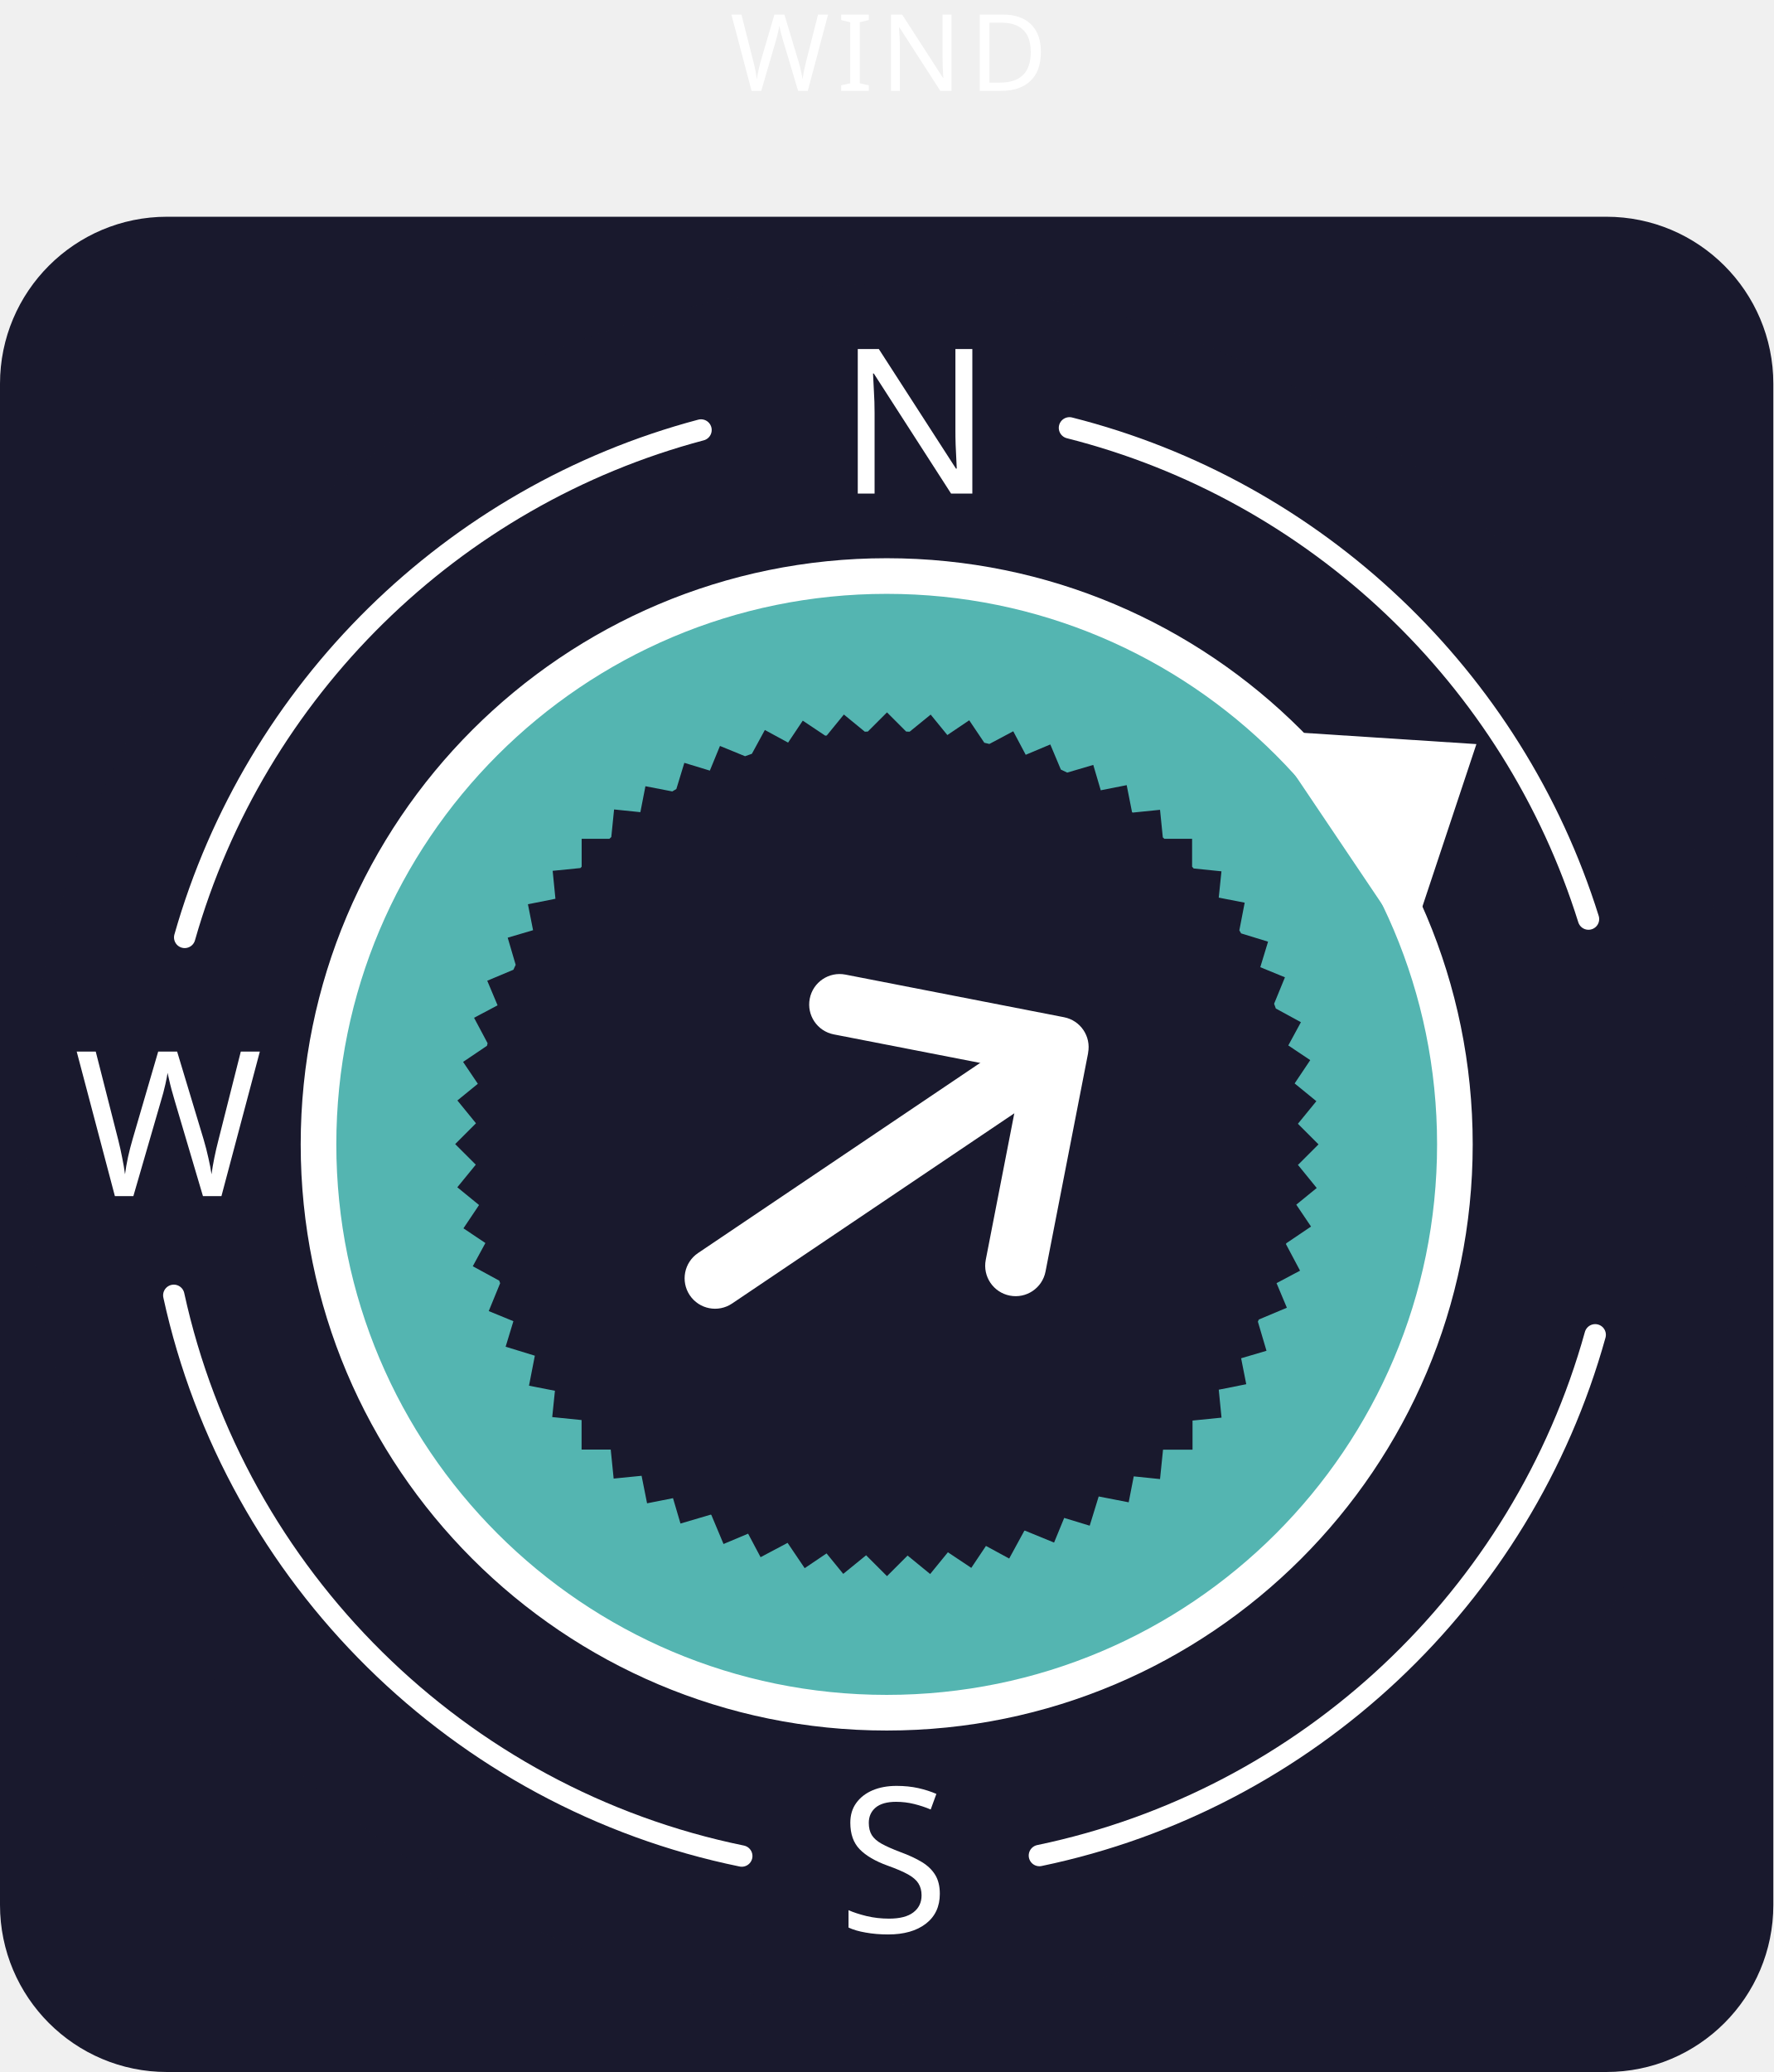
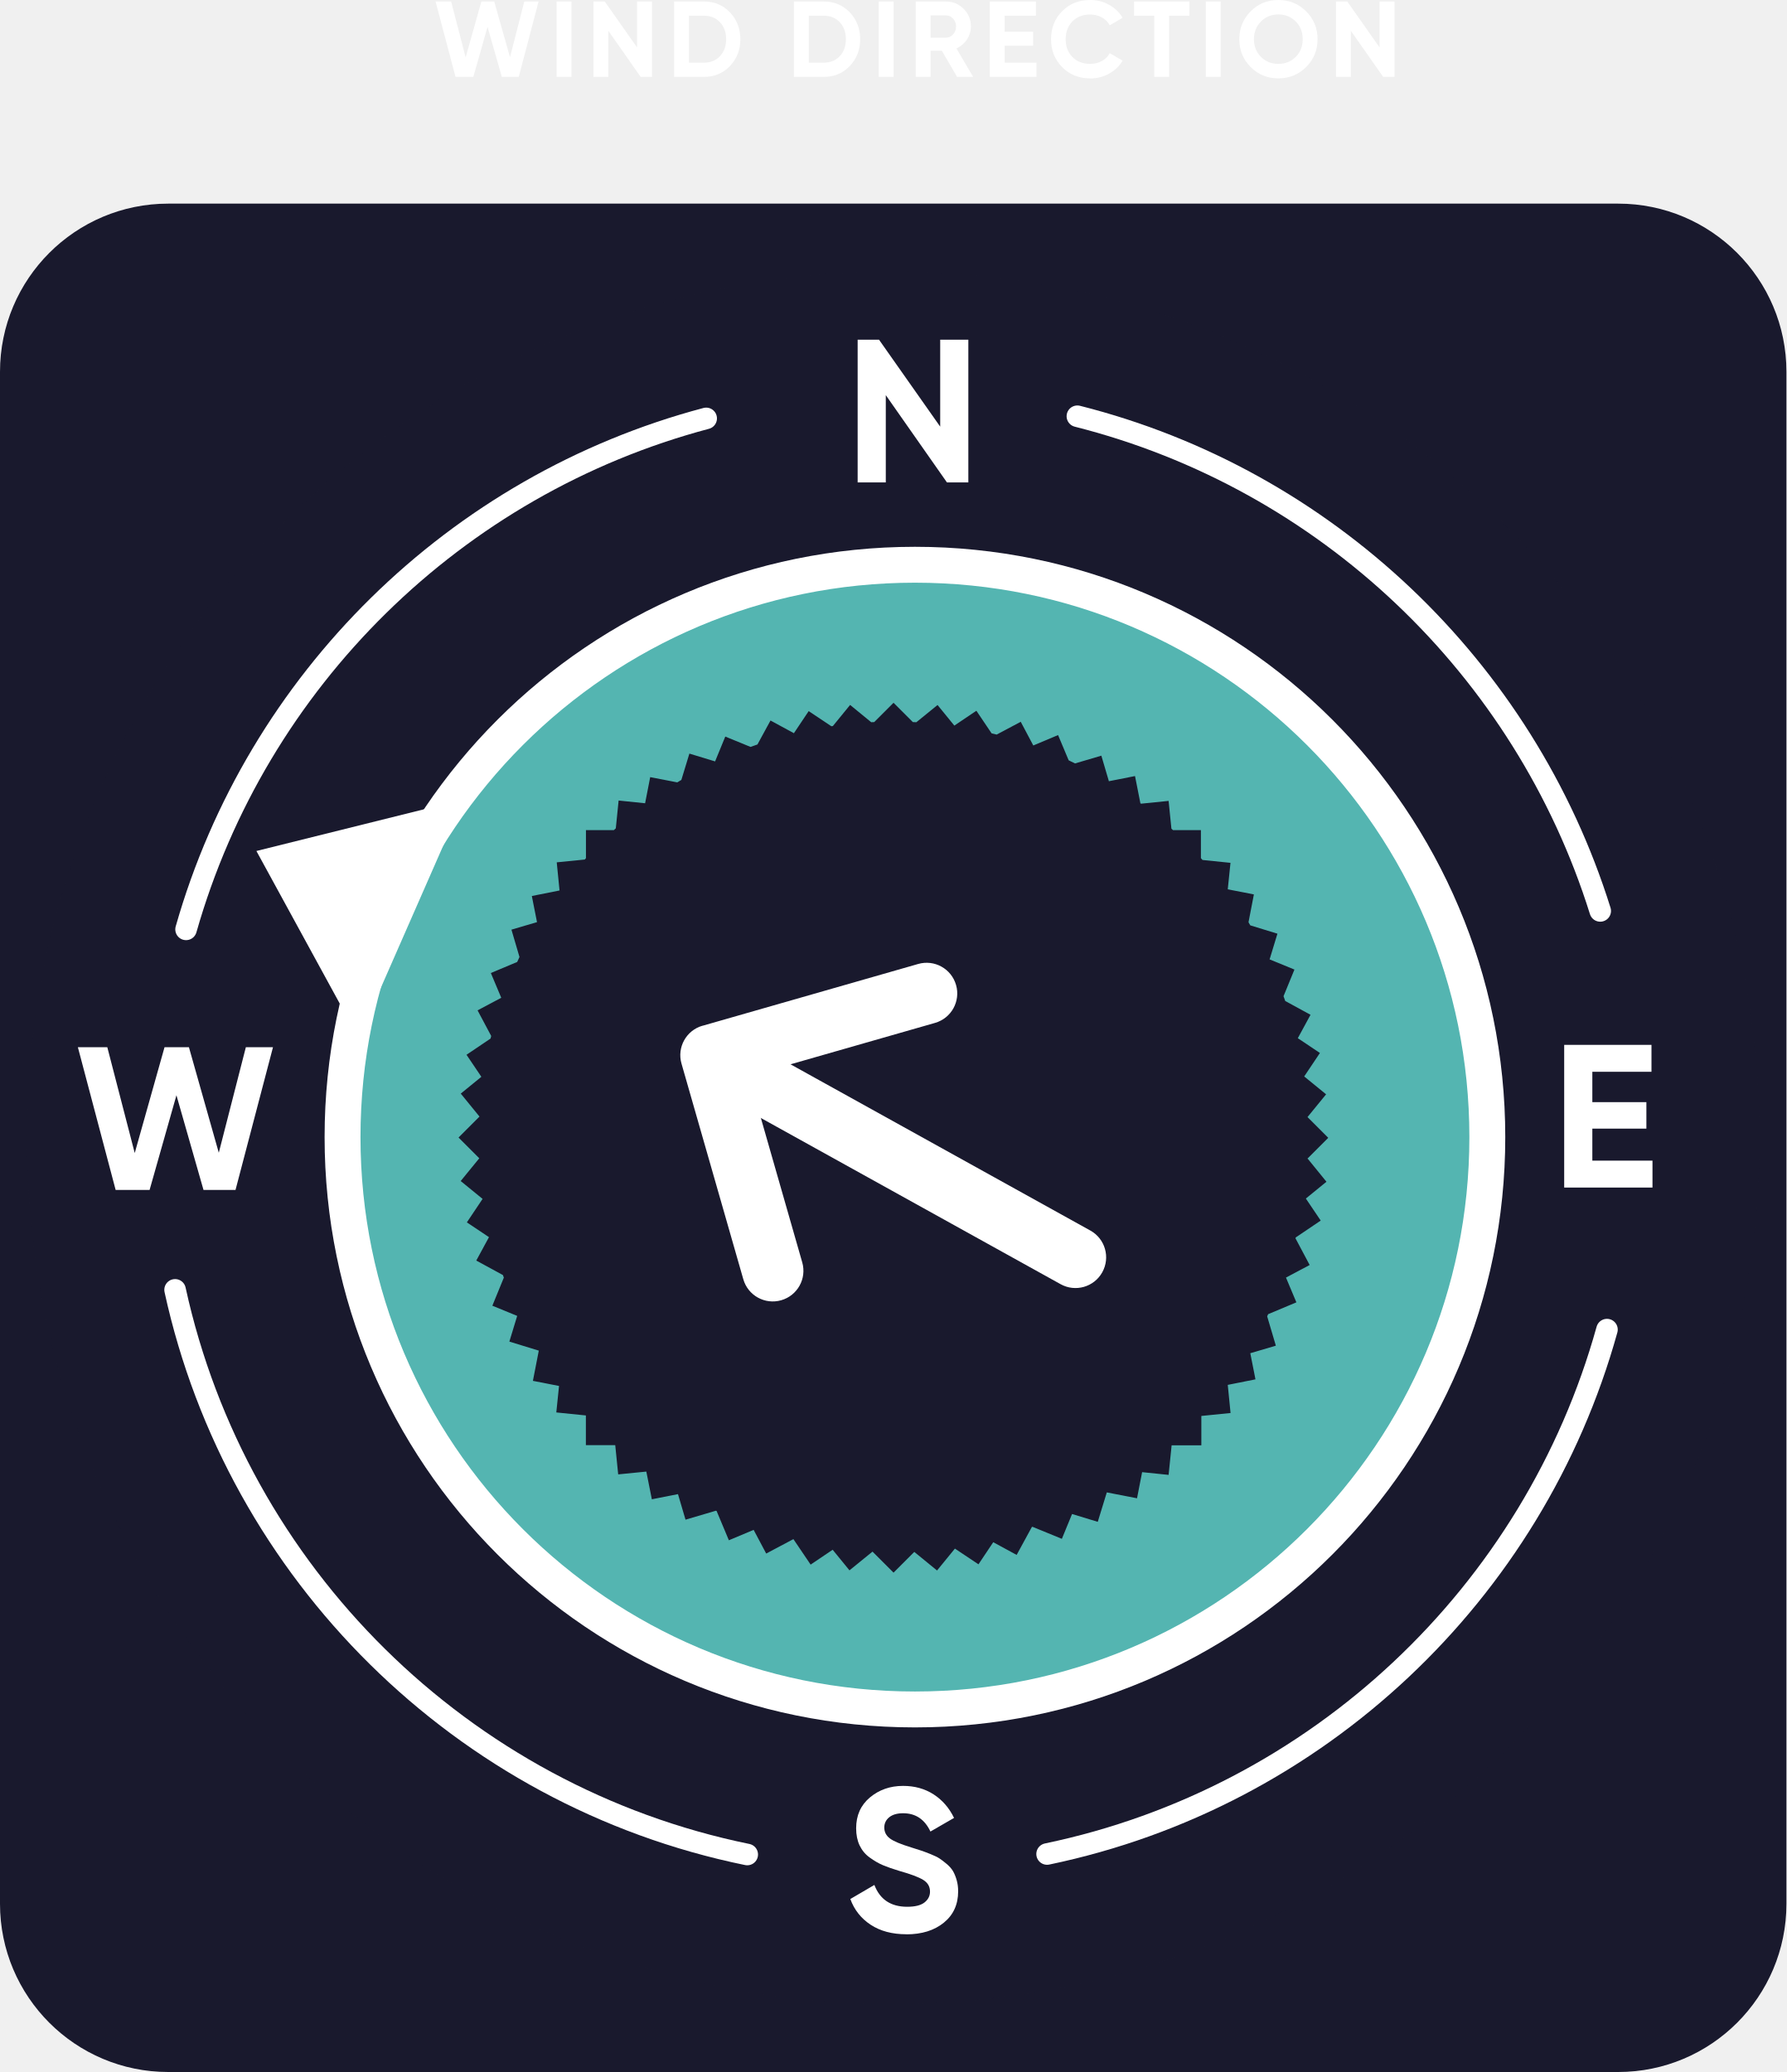
- <svg xmlns="http://www.w3.org/2000/svg" viewBox="0 0 248.87 290.71">
+ <svg xmlns="http://www.w3.org/2000/svg" viewBox="0 0 248.87 288.67">
  <defs>
-     <style>.d{letter-spacing:.07em;}.d,.e{font-size:28.4px;}.d,.e,.f,.g{fill:#fff;}.d,.e,.g{font-family:Gilroy-Bold, Gilroy-Bold;}.e{letter-spacing:.08em;}.h{fill:#54b5b1;stroke-miterlimit:10;stroke-width:5px;}.h,.i{stroke:#fff;}.j,.k{fill:#19192d;}.g{font-size:15px;letter-spacing:.07em;}.i{fill:none;stroke-linecap:round;stroke-linejoin:round;stroke-width:3px;}.k{opacity:.23;}</style>
+     <style>.d{fill:#54b5b1;stroke-miterlimit:10;stroke-width:5px;}.d,.e{stroke:#fff;}.f{fill:#fff;}.g,.h{fill:#19192d;}.e{fill:none;stroke-linecap:round;stroke-linejoin:round;stroke-width:3px;}.h{opacity:.23;}</style>
  </defs>
  <g id="a" />
  <g id="b">
    <g id="c">
      <g>
-         <rect class="j" y="30.41" width="248.87" height="260.3" rx="23.44" ry="23.44" />
-         <circle class="k" cx="124.44" cy="160.56" r="120.67" />
-         <circle class="h" cx="124.44" cy="160.56" r="79.74" />
-         <path class="j" d="M182.11,163.49l2.93-2.93-2.89-2.89,2.59-3.17-3.05-2.49,2.19-3.27-3.08-2.06,1.77-3.26-3.52-1.92c-.08-.23-.16-.45-.24-.67l1.52-3.71-3.46-1.42,1.09-3.58-3.78-1.16c-.08-.14-.17-.28-.25-.43l.75-3.88-3.64-.71,.38-3.69-3.9-.4c-.07-.08-.14-.16-.22-.25v-3.91h-3.89c-.07-.07-.15-.13-.22-.2l-.39-3.87-3.84,.39s-.06-.04-.09-.06l-.75-3.79-3.64,.72-1.05-3.56-3.66,1.08c-.3-.14-.59-.29-.89-.43l-1.48-3.52-3.45,1.45-1.75-3.3-3.35,1.78c-.24-.06-.47-.12-.71-.17l-2.12-3.15-3.07,2.07-2.34-2.87-2.95,2.4c-.16,0-.33-.02-.49-.02l-2.69-2.69-2.69,2.69c-.14,0-.28,.01-.42,.02l-2.94-2.41-2.4,2.94c-.07,0-.14,.02-.21,.03l-3.16-2.11-2.06,3.08-3.26-1.77-1.82,3.34c-.32,.11-.64,.22-.96,.34l-3.52-1.44-1.42,3.46-3.58-1.09-1.12,3.67c-.19,.11-.38,.23-.57,.34l-3.77-.73-.71,3.64-3.69-.38-.39,3.87c-.09,.08-.18,.16-.27,.25h-3.89v3.91c-.06,.06-.11,.13-.17,.19l-3.9,.39,.39,3.92h0l-3.86,.77,.72,3.64-3.56,1.05,1.12,3.81c-.11,.23-.21,.46-.32,.69l-3.67,1.54,1.45,3.45-3.3,1.75,1.9,3.57c-.03,.12-.06,.24-.09,.36l-3.35,2.26,2.07,3.07-2.87,2.34,2.6,3.19v.02l-2.91,2.91,2.89,2.89-2.59,3.17,3.05,2.49-2.19,3.27,3.08,2.06-1.77,3.26,3.71,2.02c.04,.12,.08,.24,.13,.36l-1.6,3.91,3.46,1.42-1.09,3.58,4.1,1.26-.82,4.21,3.64,.71-.38,3.69,4.12,.42v4.14h4.09l.41,4.07,3.92-.39,.77,3.86,3.64-.72,1.05,3.56,4.24-1.25,.09,.04,1.71,4.08,3.45-1.45,1.75,3.3,3.79-2.01,2.4,3.55,3.07-2.07,2.34,2.87,3.21-2.61,2.93,2.93,2.89-2.89,3.17,2.59,2.49-3.05,3.28,2.19,2.06-3.08,3.26,1.77,2.12-3.89,.08-.03,4.1,1.68,1.42-3.46,3.58,1.09,1.26-4.1,4.21,.82,.71-3.64,3.69,.38,.42-4.12h4.14v-4.09l4.07-.41-.39-3.92,3.86-.77-.72-3.64,3.56-1.05-1.21-4.09c.05-.1,.1-.2,.14-.3l3.93-1.65-1.45-3.45,3.3-1.75-1.97-3.71s.02-.09,.03-.13l3.48-2.35-2.07-3.07,2.87-2.34-2.61-3.21Z" />
-         <path class="i" d="M25.92,131.52c9.87-34.7,37.51-61.92,72.46-71.19" />
-         <path class="i" d="M104.1,260.41c-39.71-8.13-71.08-39.15-79.71-78.67" />
-         <path class="i" d="M223.87,187.28c-10.21,36.75-40.33,65.22-78,73.06" />
-         <path class="i" d="M150.09,60.03c34.62,8.75,62.25,35.07,72.84,68.92" />
+         <rect class="g" y="28.37" width="248.87" height="260.3" rx="23.44" ry="23.44" />
+         <circle class="h" cx="124.44" cy="158.52" r="120.67" />
+         <circle class="d" cx="127.46" cy="158.42" r="79.74" />
+         <path class="f" d="M221.83,161.7h8.38v3.75h-12.3v-19.88h12.16v3.75h-8.24v4.23h7.53v3.69h-7.53v4.46Z" />
+         <path class="g" d="M182.11,161.45l2.93-2.93-2.89-2.89,2.59-3.17-3.05-2.49,2.19-3.27-3.08-2.06,1.77-3.26-3.52-1.92c-.08-.23-.16-.45-.24-.67l1.52-3.71-3.46-1.42,1.09-3.58-3.78-1.16c-.08-.14-.17-.28-.25-.43l.75-3.88-3.64-.71,.38-3.69-3.9-.4c-.07-.08-.14-.16-.22-.25v-3.91h-3.89c-.07-.07-.15-.13-.22-.2l-.39-3.87-3.84,.39s-.06-.04-.09-.06l-.75-3.79-3.64,.72-1.05-3.56-3.66,1.08c-.3-.14-.59-.29-.89-.43l-1.48-3.52-3.45,1.45-1.75-3.3-3.35,1.78c-.24-.06-.47-.12-.71-.17l-2.12-3.15-3.07,2.07-2.34-2.87-2.95,2.4c-.16,0-.33-.02-.49-.02l-2.69-2.69-2.69,2.69c-.14,0-.28,.01-.42,.02l-2.94-2.41-2.4,2.94c-.07,0-.14,.02-.21,.03l-3.16-2.11-2.06,3.08-3.26-1.77-1.82,3.34c-.32,.11-.64,.22-.96,.34l-3.52-1.44-1.42,3.46-3.58-1.09-1.12,3.67c-.19,.11-.38,.23-.57,.34l-3.77-.73-.71,3.64-3.69-.38-.39,3.87c-.09,.08-.18,.16-.27,.25h-3.89v3.91c-.06,.06-.11,.13-.17,.19l-3.9,.39,.39,3.92h0l-3.86,.77,.72,3.64-3.56,1.05,1.12,3.81c-.11,.23-.21,.46-.32,.69l-3.67,1.54,1.45,3.45-3.3,1.75,1.9,3.57c-.03,.12-.06,.24-.09,.36l-3.35,2.26,2.07,3.07-2.87,2.34,2.6,3.19v.02l-2.91,2.91,2.89,2.89-2.59,3.17,3.05,2.49-2.19,3.27,3.08,2.06-1.77,3.26,3.71,2.02c.04,.12,.08,.24,.13,.36l-1.6,3.91,3.46,1.42-1.09,3.58,4.1,1.26-.82,4.21,3.64,.71-.38,3.69,4.12,.42v4.14h4.09l.41,4.07,3.92-.39,.77,3.86,3.64-.72,1.05,3.56,4.24-1.25,.09,.04,1.71,4.08,3.45-1.45,1.75,3.3,3.79-2.01,2.4,3.55,3.07-2.07,2.34,2.87,3.21-2.61,2.93,2.93,2.89-2.89,3.17,2.59,2.49-3.05,3.28,2.19,2.06-3.08,3.26,1.77,2.12-3.89,.08-.03,4.1,1.68,1.42-3.46,3.58,1.09,1.26-4.1,4.21,.82,.71-3.64,3.69,.38,.42-4.12h4.14v-4.09l4.07-.41-.39-3.92,3.86-.77-.72-3.64,3.56-1.05-1.21-4.09c.05-.1,.1-.2,.14-.3l3.93-1.65-1.45-3.45,3.3-1.75-1.97-3.71s.02-.09,.03-.13l3.48-2.35-2.07-3.07,2.87-2.34-2.61-3.21Z" />
+         <path class="e" d="M25.92,129.48c9.87-34.7,37.51-61.92,72.46-71.19" />
+         <path class="e" d="M104.1,258.37c-39.71-8.13-71.08-39.15-79.71-78.67" />
+         <path class="e" d="M223.87,185.24c-10.21,36.75-40.33,65.22-78,73.06" />
+         <path class="e" d="M150.09,57.99c34.62,8.75,62.25,35.07,72.84,68.92" />
        <g>
-           <path class="f" d="M152.31,147.99c-.21,1.07-.83,2.07-1.81,2.72l-47.76,32.18c-1.96,1.32-4.61,.8-5.93-1.15-1.32-1.96-.8-4.61,1.15-5.93l47.76-32.18c1.96-1.32,4.61-.8,5.93,1.15,.66,.98,.86,2.13,.65,3.2Z" />
-           <path class="f" d="M152.71,147.73l-5.98,30.67c-.45,2.32-2.69,3.83-5.01,3.38-2.32-.45-3.83-2.69-3.38-5.01l5.16-26.48-26.48-5.16c-2.32-.45-3.83-2.69-3.38-5.01s2.69-3.83,5.01-3.38l30.67,5.98c2.32,.45,3.83,2.69,3.38,5.01Z" />
+           <path class="f" d="M98.28,143.14c1.05-.3,2.22-.2,3.25,.37l50.37,27.93c2.06,1.14,2.81,3.74,1.66,5.81-1.14,2.06-3.74,2.81-5.81,1.66l-50.37-27.93c-2.06-1.14-2.81-3.74-1.66-5.81,.57-1.03,1.51-1.73,2.56-2.03Z" />
+           <path class="f" d="M97.87,142.91l30.04-8.61c2.27-.65,4.63,.66,5.28,2.93,.65,2.27-.66,4.63-2.93,5.28l-25.93,7.43,7.43,25.93c.65,2.27-.66,4.63-2.93,5.28-2.27,.65-4.63-.66-5.28-2.93l-8.61-30.04c-.65-2.27,.66-4.63,2.93-5.28Z" />
        </g>
-         <text class="d" transform="translate(117.63 69.25)">
-           <tspan x="0" y="0">N</tspan>
-         </text>
-         <text class="e" transform="translate(117.63 271.13)">
-           <tspan x="0" y="0">S</tspan>
-         </text>
-         <text class="e" transform="translate(10.42 167.82)">
-           <tspan x="0" y="0">W</tspan>
-         </text>
-         <text class="g" transform="translate(102.46 12.75)">
-           <tspan x="0" y="0">WIND</tspan>
-         </text>
-         <polygon class="f" points="177.53 102.47 207.2 104.4 197.82 132.61 177.53 102.47" />
+         <path class="f" d="M130.98,47.33h3.92v19.88h-2.98l-8.52-12.16v12.16h-3.92v-19.88h2.98l8.52,12.11v-12.11Z" />
+         <path class="f" d="M126.27,269.48c-1.97,0-3.63-.44-4.97-1.32-1.34-.88-2.29-2.08-2.84-3.59l3.35-1.96c.78,2.03,2.3,3.04,4.57,3.04,1.1,0,1.9-.2,2.41-.6,.51-.4,.77-.9,.77-1.51,0-.7-.31-1.24-.94-1.63s-1.74-.81-3.35-1.26c-.89-.27-1.64-.53-2.26-.79s-1.23-.62-1.85-1.07c-.62-.44-1.08-1.01-1.41-1.69-.32-.68-.48-1.48-.48-2.38,0-1.8,.64-3.23,1.92-4.3,1.28-1.07,2.82-1.61,4.62-1.61,1.61,0,3.02,.39,4.25,1.18,1.22,.79,2.17,1.88,2.85,3.28l-3.29,1.9c-.8-1.7-2.06-2.55-3.81-2.55-.81,0-1.45,.18-1.92,.55-.46,.37-.7,.85-.7,1.44,0,.62,.26,1.13,.78,1.52,.52,.39,1.52,.81,3,1.26,.61,.19,1.07,.34,1.38,.44,.31,.1,.74,.27,1.28,.48,.54,.22,.96,.42,1.25,.61,.29,.19,.63,.45,1.01,.77,.38,.32,.67,.65,.87,.99,.2,.34,.37,.75,.51,1.24,.14,.48,.21,1.01,.21,1.58,0,1.84-.67,3.29-2,4.37-1.33,1.08-3.07,1.62-5.21,1.62Z" />
+         <path class="f" d="M16.11,165.78l-5.26-19.88h4.1l3.82,14.74,4.15-14.74h3.4l4.16,14.7,3.77-14.7h3.78l-5.22,19.88h-4.46l-3.77-13.19-3.74,13.19h-4.73Z" />
+         <g>
+           <path class="f" d="M63.46,10.71L60.68,.21h2.17l2.02,7.79L67.06,.21h1.79l2.2,7.76,1.99-7.76h1.99l-2.76,10.5h-2.36l-1.99-6.97-1.98,6.97h-2.5Z" />
+           <path class="f" d="M77.54,.21h2.07V10.71h-2.07V.21Z" />
+           <path class="f" d="M88.76,.21h2.07V10.71h-1.58l-4.5-6.42v6.42h-2.07V.21h1.57l4.5,6.4V.21Z" />
+           <path class="f" d="M98.08,.21c1.44,0,2.64,.5,3.61,1.51,.96,1.01,1.45,2.26,1.45,3.74s-.48,2.72-1.45,3.74c-.97,1.01-2.17,1.51-3.61,1.51h-4.17V.21h4.17Zm0,8.52c.91,0,1.65-.3,2.22-.91,.57-.6,.86-1.39,.86-2.36s-.29-1.76-.86-2.36c-.57-.61-1.31-.91-2.22-.91h-2.1v6.54h2.1Z" />
+           <path class="f" d="M114.77,.21c1.44,0,2.64,.5,3.61,1.51,.96,1.01,1.45,2.26,1.45,3.74s-.48,2.72-1.45,3.74c-.96,1.01-2.17,1.51-3.61,1.51h-4.17V.21h4.17Zm0,8.52c.91,0,1.65-.3,2.22-.91,.57-.6,.85-1.39,.85-2.36s-.29-1.76-.85-2.36c-.57-.61-1.31-.91-2.22-.91h-2.1v6.54h2.1Z" />
+           <path class="f" d="M122.42,.21h2.07V10.71h-2.07V.21Z" />
+           <path class="f" d="M133.33,10.71l-2.12-3.64h-1.57v3.64h-2.07V.21h4.2c.97,0,1.79,.34,2.47,1.02s1.02,1.5,1.02,2.46c0,.65-.19,1.25-.55,1.81-.37,.56-.86,.97-1.47,1.25l2.33,3.96h-2.24Zm-3.69-8.57v3.11h2.13c.39,0,.72-.15,1-.46,.28-.3,.42-.67,.42-1.1s-.14-.8-.42-1.1-.62-.45-1-.45h-2.13Z" />
+           <path class="f" d="M139.97,8.73h4.42v1.98h-6.5V.21h6.42v1.98h-4.35v2.23h3.97v1.95h-3.97v2.35Z" />
+           <path class="f" d="M151.88,10.92c-1.58,0-2.89-.53-3.92-1.58-1.03-1.05-1.54-2.34-1.54-3.88s.51-2.85,1.54-3.89c1.03-1.04,2.33-1.57,3.92-1.57,.95,0,1.83,.22,2.63,.67,.81,.45,1.43,1.05,1.88,1.81l-1.79,1.04c-.26-.47-.63-.84-1.11-1.1-.48-.26-1.02-.4-1.62-.4-1.02,0-1.84,.32-2.47,.96-.62,.64-.94,1.47-.94,2.49s.31,1.83,.94,2.47c.62,.64,1.45,.96,2.47,.96,.6,0,1.14-.13,1.63-.4,.49-.26,.85-.63,1.1-1.09l1.79,1.04c-.45,.76-1.08,1.36-1.88,1.81-.8,.44-1.68,.67-2.64,.67Z" />
+           <path class="f" d="M165.7,.21v1.98h-2.83V10.71h-2.07V2.19h-2.82V.21h7.73Z" />
+           <path class="f" d="M167.98,.21h2.07V10.71h-2.07V.21Z" />
+           <path class="f" d="M181.96,9.34c-1.06,1.05-2.35,1.58-3.87,1.58s-2.81-.53-3.86-1.58-1.58-2.35-1.58-3.88,.53-2.82,1.58-3.88,2.34-1.58,3.86-1.58,2.81,.53,3.87,1.58c1.06,1.06,1.59,2.35,1.59,3.88s-.53,2.82-1.59,3.88Zm-6.29-1.41c.65,.64,1.46,.97,2.42,.97s1.76-.32,2.42-.97c.65-.65,.97-1.47,.97-2.47s-.33-1.83-.97-2.47-1.46-.98-2.42-.98-1.77,.33-2.42,.98c-.65,.65-.98,1.47-.98,2.47s.33,1.82,.98,2.47Z" />
+           <path class="f" d="M192.2,.21h2.07V10.71h-1.58l-4.5-6.42v6.42h-2.07V.21h1.57l4.5,6.4V.21Z" />
+         </g>
+         <polygon class="f" points="49.97 144.65 35.72 118.56 64.57 111.38 49.97 144.65" />
      </g>
    </g>
  </g>
</svg>
